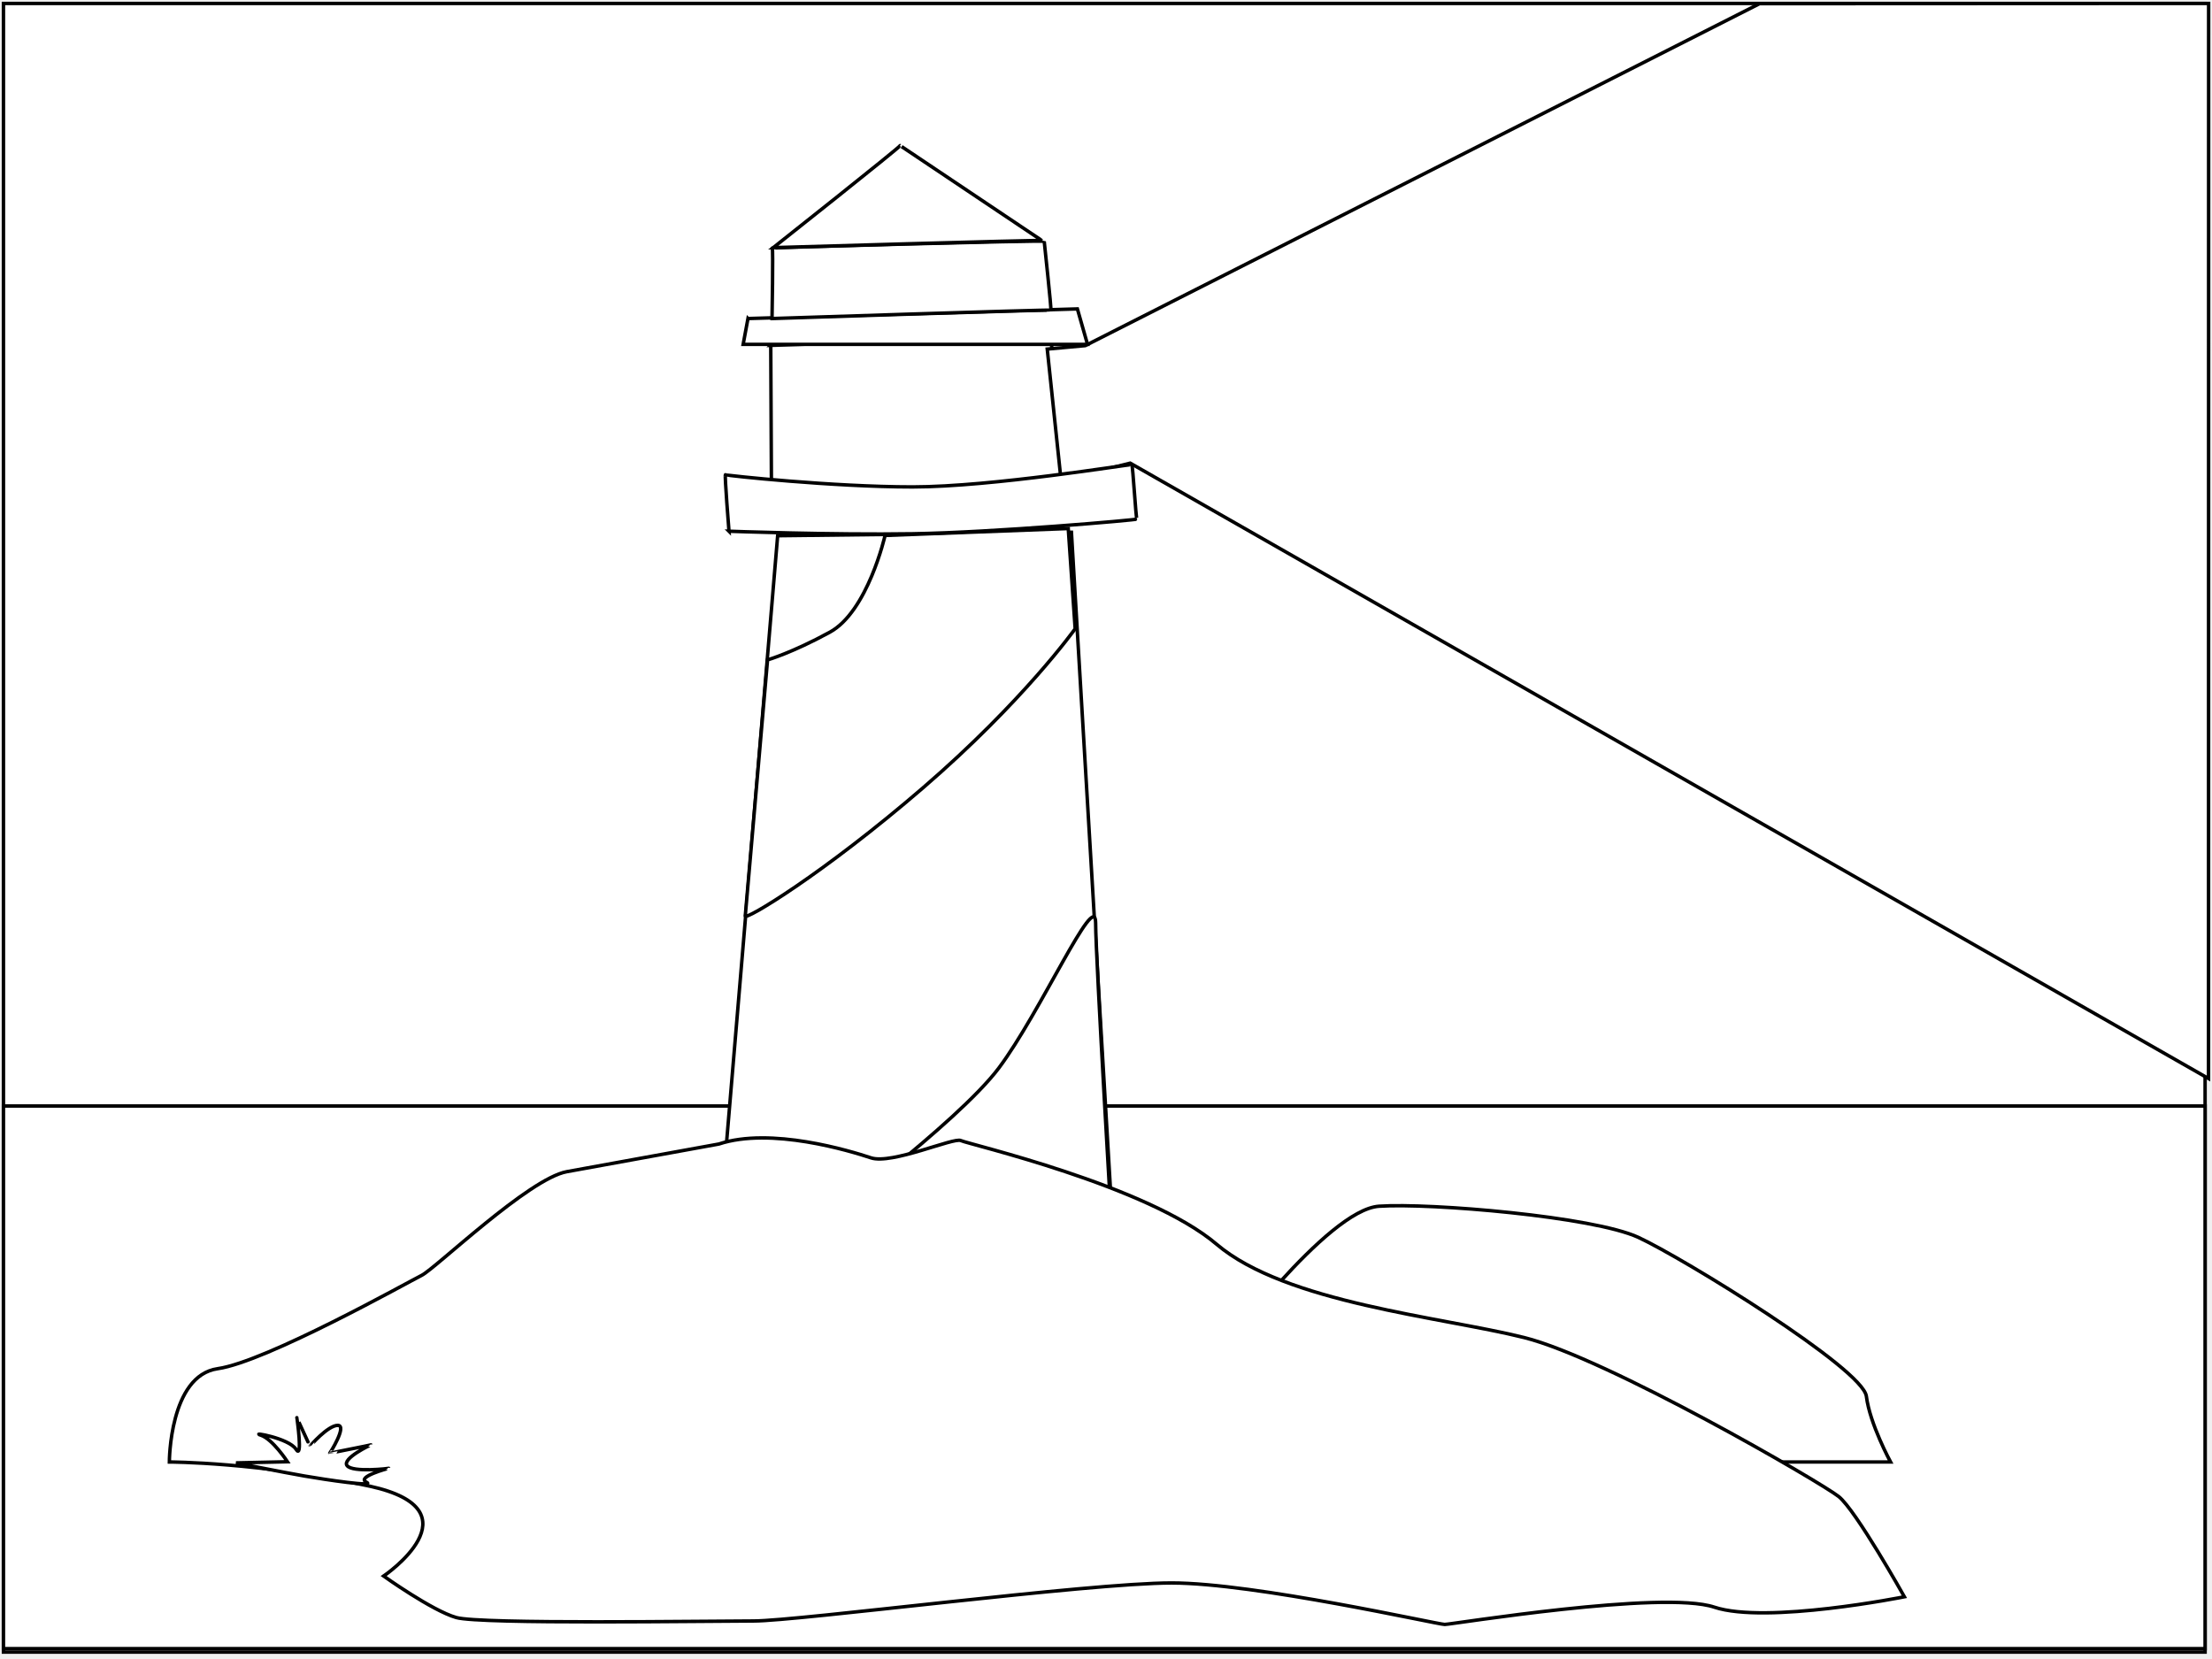
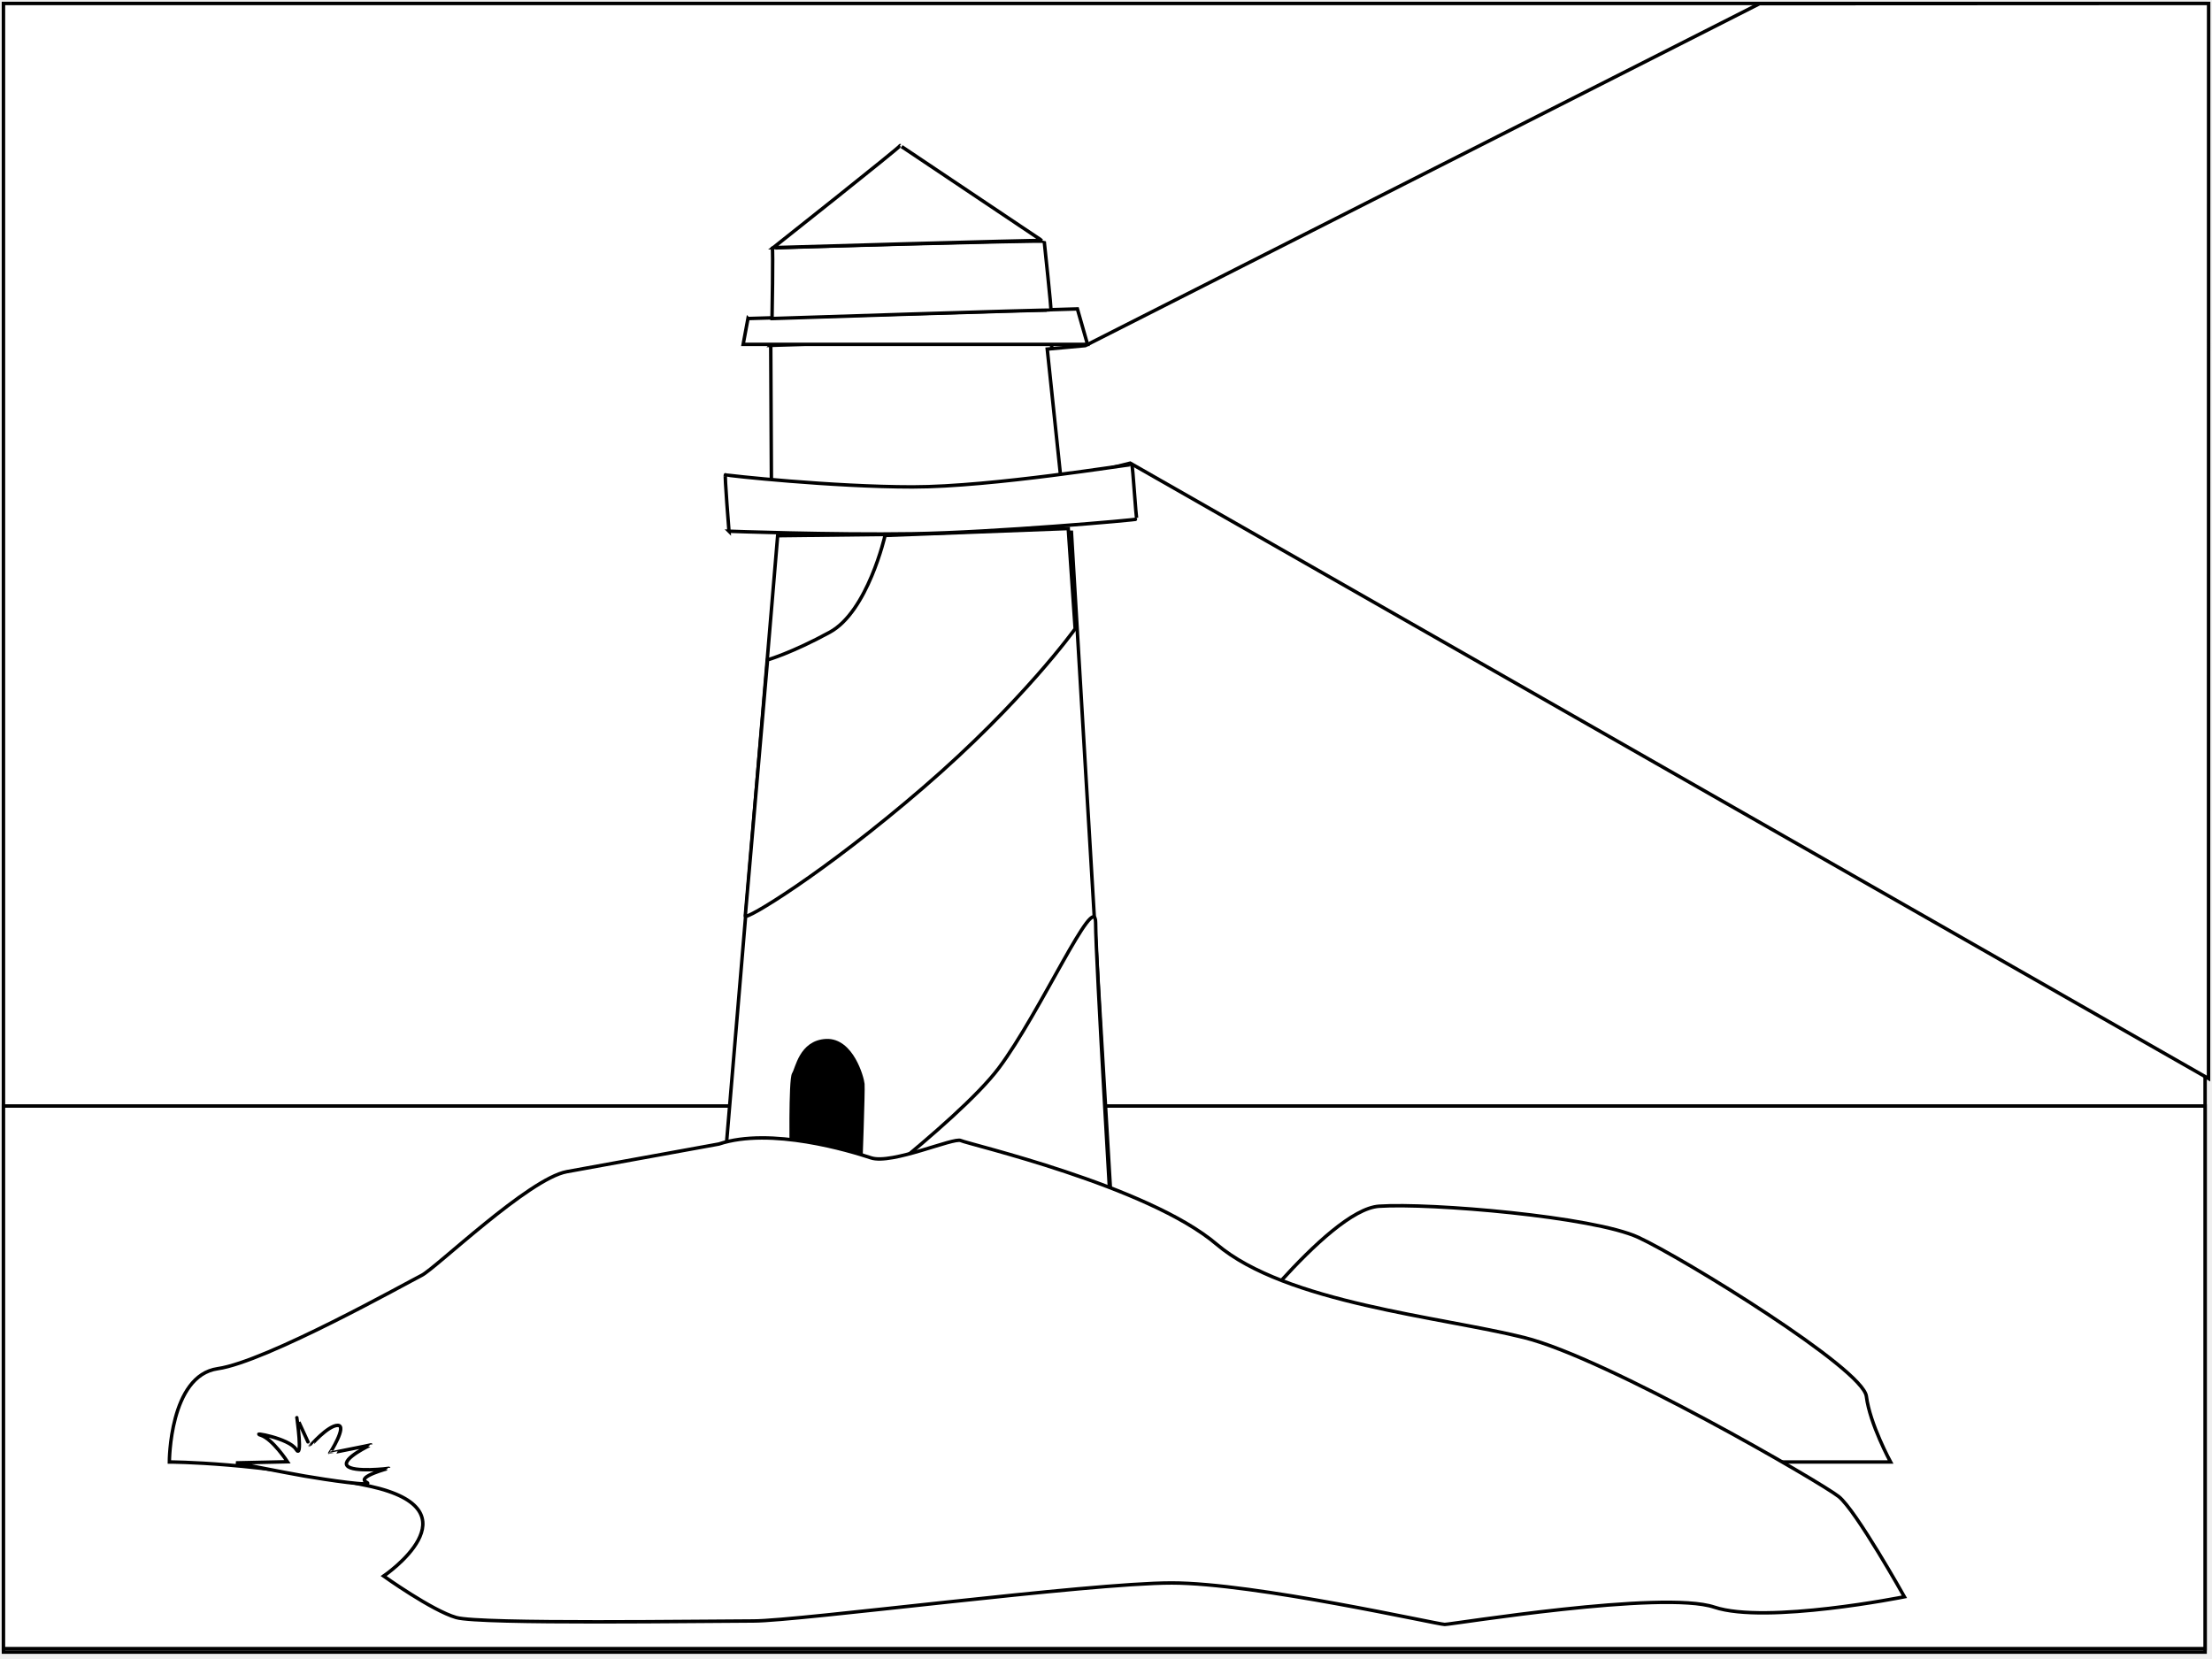
<svg xmlns="http://www.w3.org/2000/svg" viewBox="0 0 640 480" preserveAspectRatio="xMinYMin meet">
  <g>
    <rect class="svg-component svg-sky" fill="#ffffff" stroke="#000000" stroke-width="1" stroke-dasharray="null" stroke-linejoin="null" stroke-linecap="null" x="1" y="1" width="637" height="477" id="svg_13" />
  </g>
  <g>
    <rect class="svg-component svg-sea" fill="#ffffff" stroke-width="1" stroke-dasharray="null" stroke-linejoin="null" stroke-linecap="null" x="1" y="320" width="637" height="157" id="svg_14" stroke="#000000" />
  </g>
  <g>
    <path class="svg-component svg-lighthouse" fill="#ffffff" stroke="#000000" stroke-width="1" stroke-dasharray="null" stroke-linejoin="null" stroke-linecap="null" d="m209,345l16,-190l85,-1l12,202l-113,-11z" id="svg_2" />
  </g>
  <g>
    <path class="svg-component svg-lighthouse-stripes" fill="#ffffff" stroke="#000000" stroke-width="1" stroke-dasharray="null" stroke-linejoin="null" stroke-linecap="null" d="m235,356c0,0 42,-31 54,-47c12,-16 28,-52 28,-42c0,10 5,94 5,94c0,0 -87,-5 -87,-5z" id="svg_3" />
    <path class="svg-component svg-lighthouse-stripes" fill="#ffffff" stroke-width="1" stroke-dasharray="null" stroke-linejoin="null" stroke-linecap="null" d="m215.629,265c-0.138,1.457 22.448,-12.078 51.448,-37.078c29,-25 44,-46 44,-46c0,0 -2,-29 -2,-29c0,0 -53,2 -53,2c0,0 -5,22 -16,28c-11,6 -18,8 -18,8c0,0 -6.31,72.62 -6.448,74.078z" id="svg_4" stroke="#000000" />
+   </g>
+   <g>
+     <path stroke="#000000" id="svg_15" d="m229.45,334.708c0,-0.166 -0.331,-22.354 0.662,-23.844c0.994,-1.49 1.987,-8.942 8.942,-9.273c6.955,-0.331 9.935,10.266 10.101,12.088c0.166,1.821 -0.662,24.341 -0.662,24.341c0,0 -19.043,-3.312 -19.043,-3.312z" stroke-width="2" fill="#000000" />
  </g>
  <g>
    <path class="svg-component svg-background-rock" fill="#ffffff" stroke="#000000" stroke-width="1" stroke-dasharray="null" stroke-linejoin="null" stroke-linecap="null" d="m353,392c0,0 31,-42 46,-43c15,-1 62,3 75,9c13,6 65,38 66,46c1,8 7,19 7,19c0,0 -46,0 -46,0c0,0 -148,-31 -148,-31z" id="svg_1" />
  </g>
  <g>
    <path class="svg-component svg-foreground-rock" id="svg_7" d="m208,331c15,-5 38,2 44,4c6,2 24,-6 26,-5c2,1 54,13 74,30c20,17 65,21 89,27c24,6 86,42 91,46c5,4 19,29 19,29c0,0 -40,8 -55,3c-15,-5 -76,5 -78,5c-2,0 -55,-12 -79,-12c-24,0 -108,11 -121,11c-13,0 -79,1 -86,-1c-7,-2 -21,-12 -21,-12c0,0 28,-19 -4,-26c-32,-7 -58,-7 -58,-7c0,0 0,-25 14,-27c14,-2 55,-25 59,-27c4,-2 31,-28 42,-30c11,-2 44,-8 44,-8z" stroke-linecap="null" stroke-linejoin="null" stroke-dasharray="null" stroke-width="1" stroke="#000000" fill="#ffffff" />
  </g>
  <g>
    <path class="svg-component svg-foreground-rock-grass" fill="#ffffff" stroke="#000000" stroke-width="1" stroke-dasharray="null" stroke-linejoin="null" stroke-linecap="null" d="m68.277,423.256l14.898,-0.326c0,0 -4.315,-6.594 -7.707,-7.68c-3.392,-1.085 8.141,0.814 10.176,4.071c2.035,3.256 0.271,-9.091 0.244,-9.145c-0.027,-0.054 3.826,8.331 3.799,8.277c-0.027,-0.054 5.183,-6.052 8.033,-6.052c2.849,0 -2.307,8.141 -2.334,8.087c-0.027,-0.054 11.967,-2.388 11.94,-2.442c-0.027,-0.054 -8.521,3.989 -6.893,6.024c1.628,2.035 12.076,0.814 12.049,0.76c-0.027,-0.054 -9.471,2.497 -6.486,3.989c2.985,1.493 -11.669,-0.678 -17.91,-1.764c-6.242,-1.085 -19.81,-3.799 -19.81,-3.799z" id="svg_5" />
  </g>
  <g>
    <path class="svg-component svg-lighthouse-light" fill="#ffffff" stroke="#000000" stroke-width="1" stroke-dasharray="null" stroke-linejoin="null" stroke-linecap="null" d="m223.002,99.93l0.209,42.653l84.991,0.349l-4.189,-45.724l-81.012,2.723z" id="svg_11" />
    <path class="svg-component svg-lighthouse-light" fill="#ffffff" stroke="#000000" stroke-width="1" stroke-dasharray="null" stroke-linejoin="null" stroke-linecap="null" d="m314,100l195.099,-98.942l129.924,-0.063l-0.032,311.055l-311.991,-178.05l-20,5l-4,-38l11,-1l0,0l0,0l0,0z" id="svg_12" />
  </g>
  <g>
    <path class="svg-component svg-lighthouse-top" fill="#ffffff" stroke="#000000" stroke-width="1" stroke-dasharray="null" stroke-linejoin="null" stroke-linecap="null" d="m210.916,153.7c0,0 29.67,1.099 53.114,0.733c23.443,-0.366 65.201,-4.029 64.908,-4.249c-0.293,-0.22 -1.172,-15.531 -1.465,-15.751c-0.293,-0.22 -40.366,6.447 -63.443,6.447c-23.077,0 -53.846,-3.297 -54.139,-3.516c-0.293,-0.22 1.026,16.337 1.026,16.337z" id="svg_6" />
    <path class="svg-component svg-lighthouse-top" fill="#ffffff" stroke="#000000" stroke-width="1" stroke-dasharray="null" stroke-linejoin="null" stroke-linecap="null" d="m216.41,92.161l-1.392,7.473l99.634,0l-2.93,-10.256l-95.311,2.784z" id="svg_8" />
    <path class="svg-component svg-lighthouse-top" fill="#ffffff" stroke="#000000" stroke-width="1" stroke-dasharray="null" stroke-linejoin="null" stroke-linecap="null" d="m223.37,92.161c-0,-0 0.366,-20.147 0.073,-20.366c-0.293,-0.22 78.681,-2.344 78.681,-1.978c0,0.366 2.198,20.147 1.905,19.927c-0.293,-0.22 -80.659,2.418 -80.659,2.418z" id="svg_9" />
    <path class="svg-component svg-lighthouse-top" fill="#ffffff" stroke="#000000" stroke-width="1" stroke-dasharray="null" stroke-linejoin="null" stroke-linecap="null" d="m223.736,71.648c0,0 36.996,-29.304 36.703,-29.524c-0.293,-0.22 41.319,27.692 41.026,27.473c-0.293,-0.22 -77.729,2.051 -77.729,2.051z" id="svg_10" />
  </g>
</svg>
